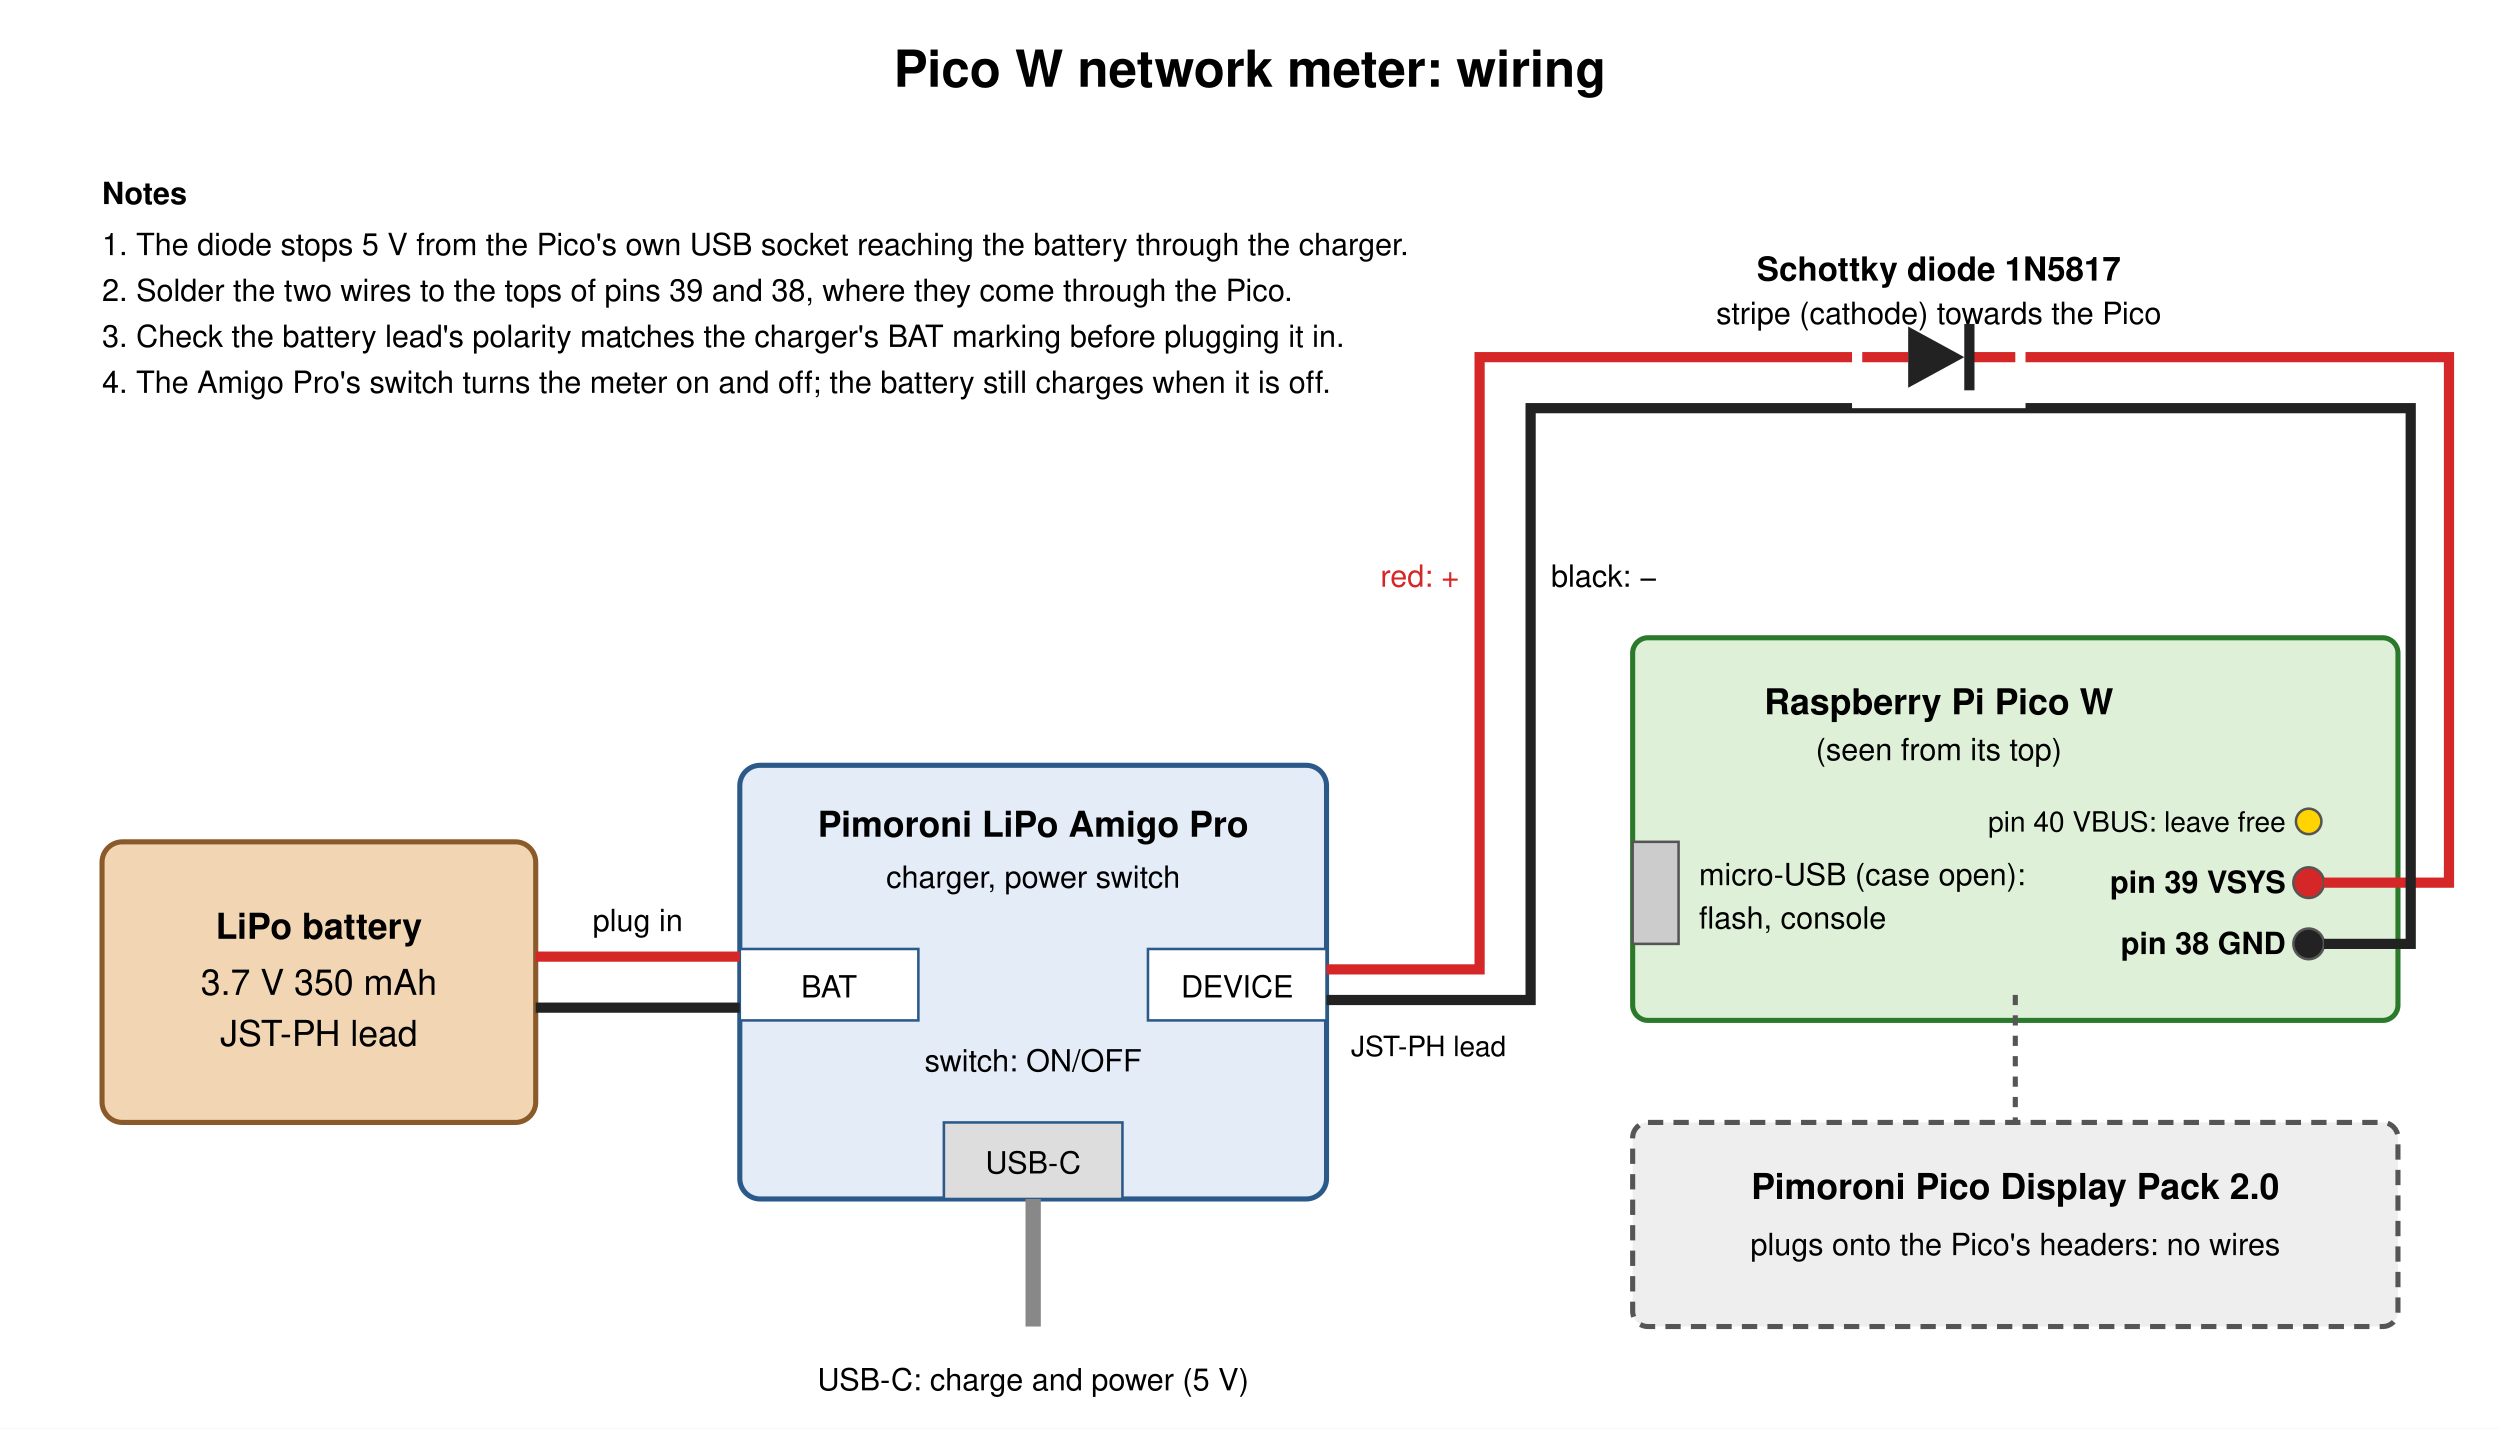
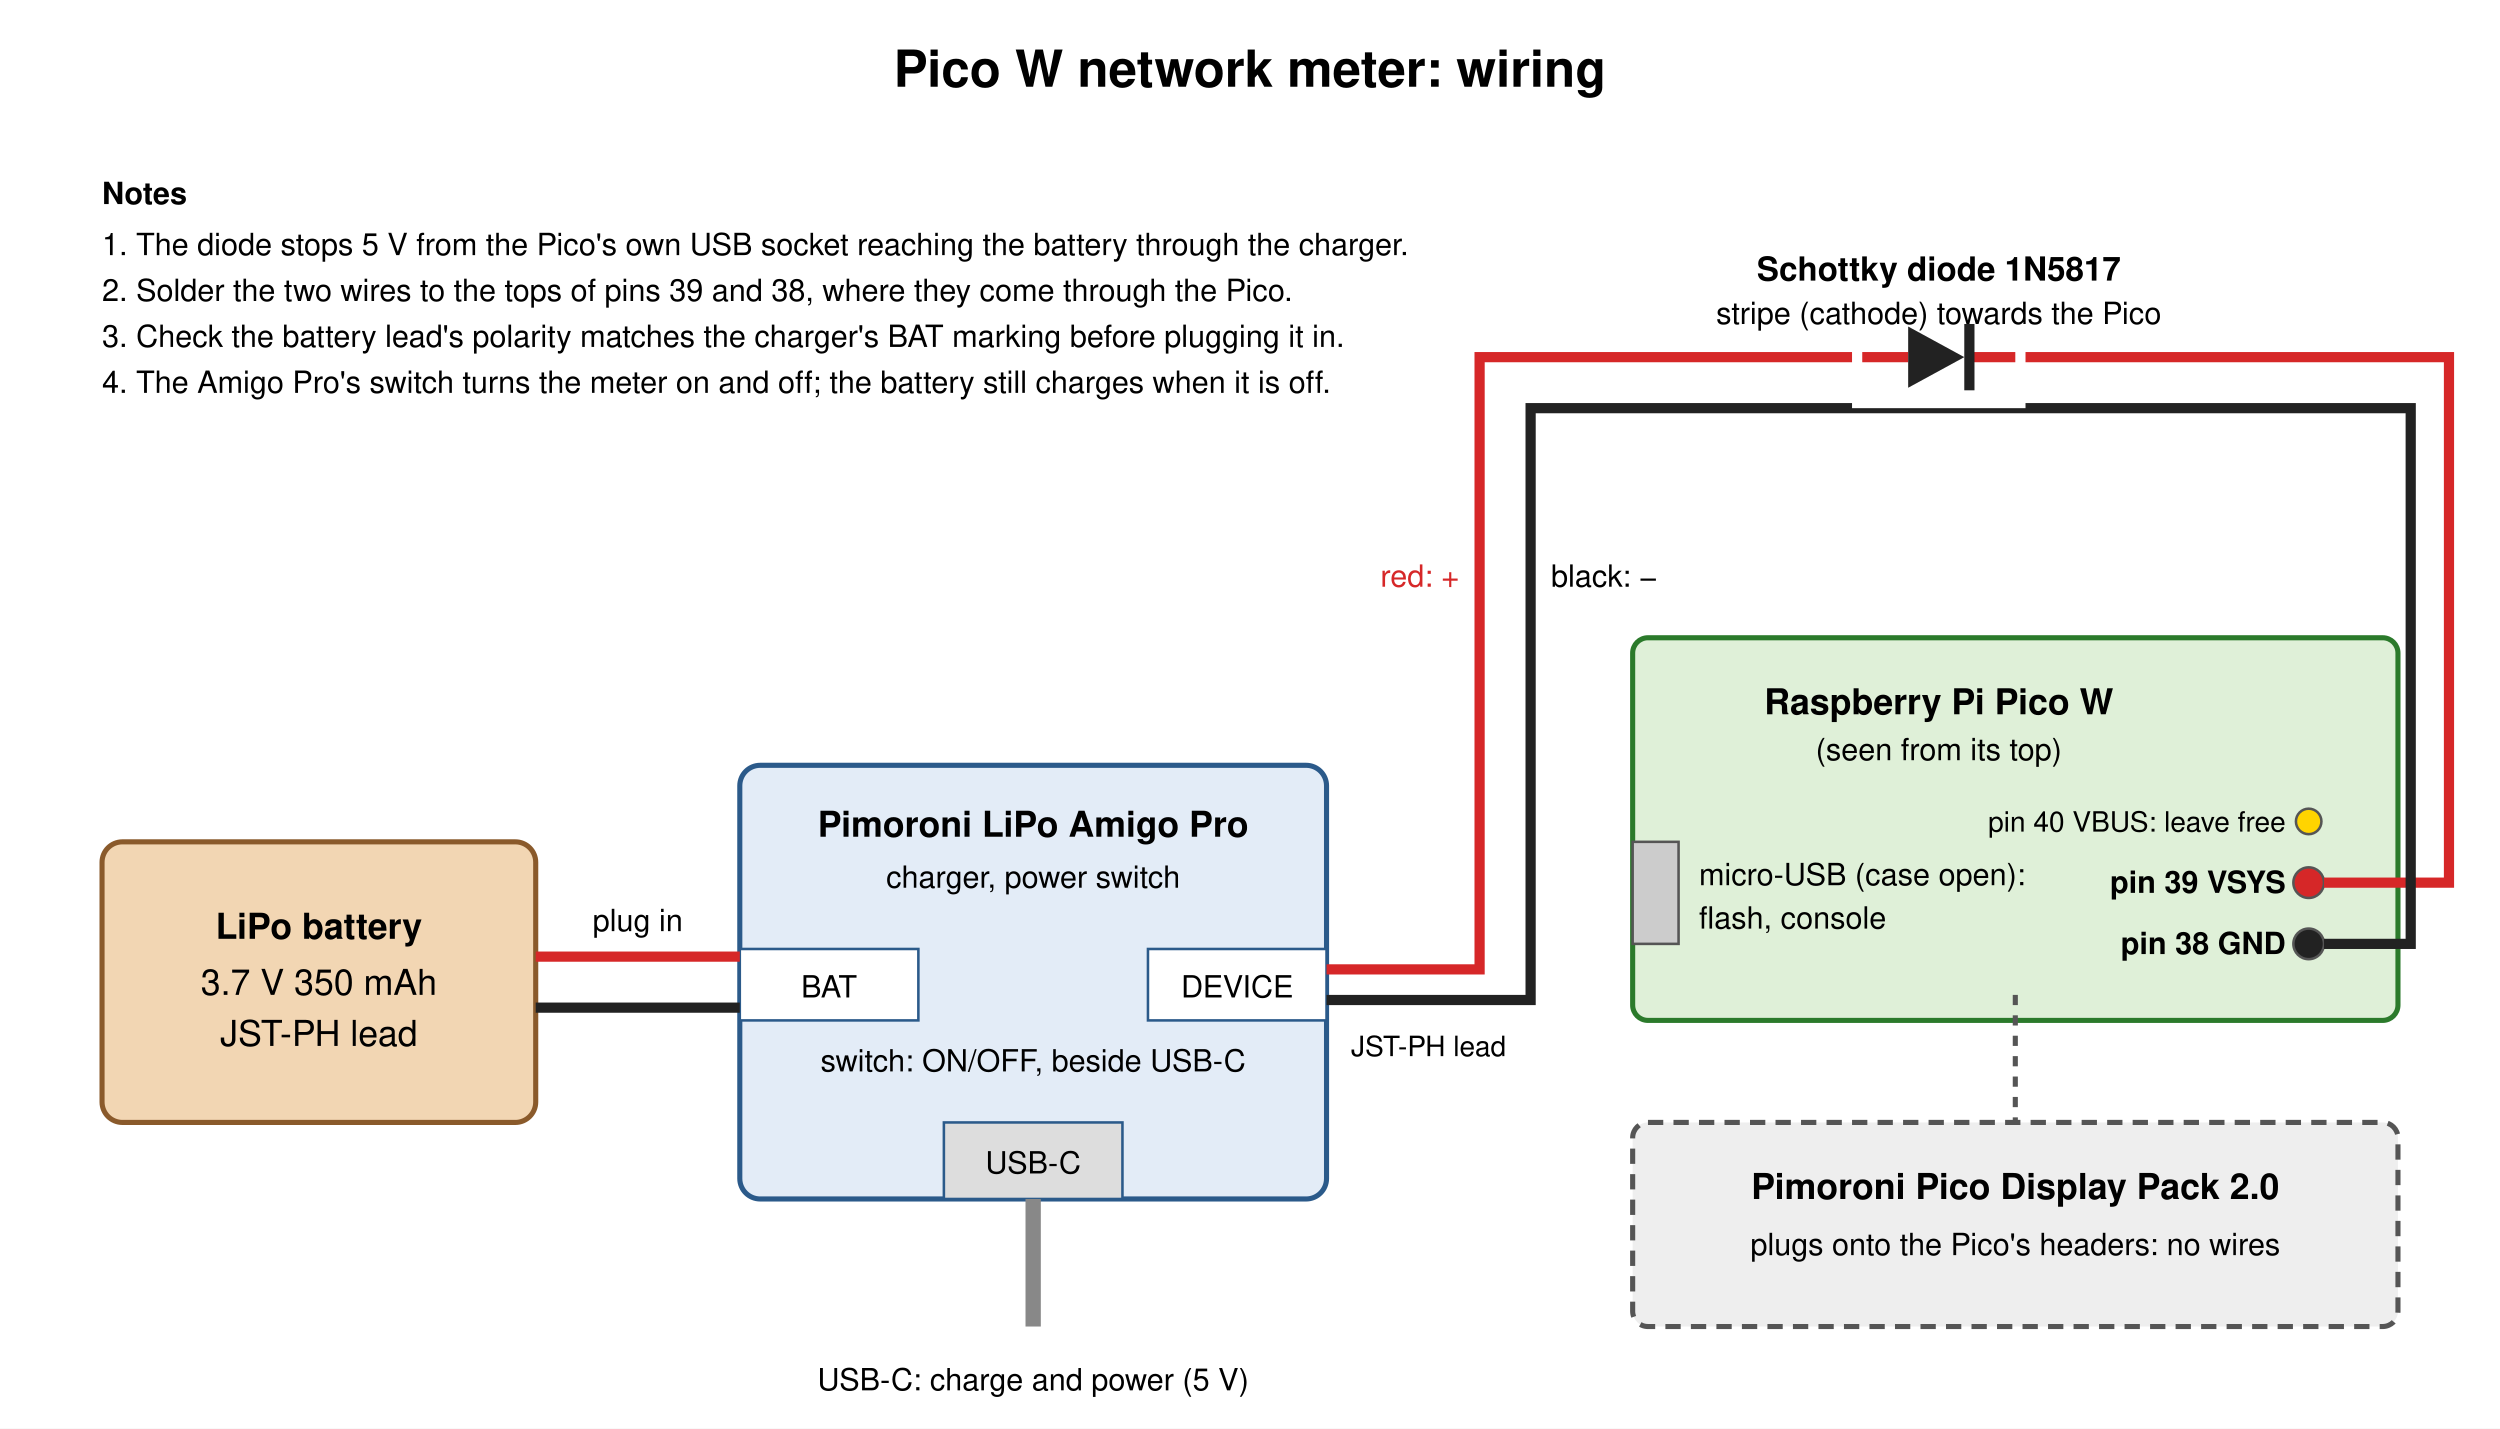
<svg xmlns="http://www.w3.org/2000/svg" width="980" height="560" viewBox="0 0 980 560" font-family="Helvetica, Arial, sans-serif" font-size="14">
  <defs>
    <marker id="dot" markerWidth="8" markerHeight="8" refX="4" refY="4">
      <circle cx="4" cy="4" r="3.5" fill="#222" />
    </marker>
  </defs>
  <rect width="980" height="560" fill="#ffffff" />
  <text x="490" y="34" text-anchor="middle" font-size="20" font-weight="bold">Pico W network meter: wiring</text>
  <g>
    <rect x="40" y="330" width="170" height="110" rx="8" fill="#f2d6b3" stroke="#8a5a2b" stroke-width="2" />
    <text x="125" y="368" text-anchor="middle" font-weight="bold">LiPo battery</text>
    <text x="125" y="390" text-anchor="middle">3.7 V 350 mAh</text>
    <text x="125" y="410" text-anchor="middle">JST-PH lead</text>
  </g>
  <g>
    <rect x="290" y="300" width="230" height="170" rx="8" fill="#e3ecf7" stroke="#2b5a8a" stroke-width="2" />
    <text x="405" y="328" text-anchor="middle" font-weight="bold">Pimoroni LiPo Amigo Pro</text>
    <text x="405" y="348" text-anchor="middle" font-size="12">charger, power switch</text>
    <rect x="290" y="372" width="70" height="28" fill="#fff" stroke="#2b5a8a" />
    <text x="325" y="391" text-anchor="middle" font-size="12">BAT</text>
    <rect x="450" y="372" width="70" height="28" fill="#fff" stroke="#2b5a8a" />
    <text x="485" y="391" text-anchor="middle" font-size="12">DEVICE</text>
    <rect x="370" y="440" width="70" height="30" fill="#ddd" stroke="#2b5a8a" />
    <text x="405" y="460" text-anchor="middle" font-size="12">USB-C</text>
-     <text x="405" y="420" text-anchor="middle" font-size="12">switch: ON/OFF</text>
+     <text x="405" y="420" text-anchor="middle" font-size="12">switch: ON/OFF, beside USB-C</text>
  </g>
  <path d="M210 375 H290" stroke="#d62728" stroke-width="4" fill="none" />
  <path d="M210 395 H290" stroke="#222" stroke-width="4" fill="none" />
  <text x="250" y="365" text-anchor="middle" font-size="12">plug in</text>
  <path d="M405 470 V520" stroke="#888" stroke-width="6" fill="none" />
  <text x="405" y="545" text-anchor="middle" font-size="12">USB-C: charge and power (5 V)</text>
  <g>
    <rect x="640" y="250" width="300" height="150" rx="6" fill="#dff0d8" stroke="#2b7a2b" stroke-width="2" />
    <text x="760" y="280" text-anchor="middle" font-weight="bold">Raspberry Pi Pico W</text>
    <text x="760" y="298" text-anchor="middle" font-size="12">(seen from its top)</text>
    <rect x="640" y="330" width="18" height="40" fill="#ccc" stroke="#555" />
    <text x="666" y="347" font-size="12">micro-USB (case open):</text>
    <text x="666" y="364" font-size="12">flash, console</text>
    <circle cx="905" cy="322" r="5" fill="#ffd400" stroke="#555" />
    <text x="896" y="326" text-anchor="end" font-size="11">pin 40 VBUS: leave free</text>
    <circle cx="905" cy="346" r="6" fill="#d62728" stroke="#555" />
    <text x="896" y="350" text-anchor="end" font-size="12" font-weight="bold">pin 39 VSYS</text>
    <circle cx="905" cy="370" r="6" fill="#222" stroke="#555" />
    <text x="896" y="374" text-anchor="end" font-size="12" font-weight="bold">pin 38 GND</text>
  </g>
  <path d="M520 380 H580 V140 H960 V346 H911" stroke="#d62728" stroke-width="4" fill="none" />
  <path d="M520 392 H600 V160 H945 V370 H911" stroke="#222" stroke-width="4" fill="none" />
  <g transform="translate(760 140)">
    <rect x="-34" y="-20" width="68" height="40" fill="#fff" />
    <path d="M-30 0 H-12" stroke="#d62728" stroke-width="4" />
    <path d="M12 0 H30" stroke="#d62728" stroke-width="4" />
    <polygon points="-12,-12 -12,12 10,0" fill="#222" />
    <path d="M12 -13 V13" stroke="#222" stroke-width="4" />
  </g>
  <text x="760" y="110" text-anchor="middle" font-size="13" font-weight="bold">Schottky diode 1N5817</text>
  <text x="760" y="127" text-anchor="middle" font-size="12">stripe (cathode) towards the Pico</text>
  <text x="572" y="230" text-anchor="end" font-size="12" fill="#d62728">red: +</text>
  <text x="608" y="230" font-size="12">black: −</text>
  <text x="560" y="414" text-anchor="middle" font-size="11">JST-PH lead</text>
  <g>
    <rect x="640" y="440" width="300" height="80" rx="6" fill="#eee" stroke="#555" stroke-width="2" stroke-dasharray="6 4" />
    <text x="790" y="470" text-anchor="middle" font-weight="bold">Pimoroni Pico Display Pack 2.0</text>
    <text x="790" y="492" text-anchor="middle" font-size="12">plugs onto the Pico's headers: no wires</text>
  </g>
  <path d="M790 390 V440" stroke="#555" stroke-width="2" stroke-dasharray="4 4" fill="none" />
  <g font-size="12">
    <text x="40" y="80" font-weight="bold">Notes</text>
    <text x="40" y="100">1. The diode stops 5 V from the Pico's own USB socket reaching the battery through the charger.</text>
    <text x="40" y="118">2. Solder the two wires to the tops of pins 39 and 38, where they come through the Pico.</text>
    <text x="40" y="136">3. Check the battery lead's polarity matches the charger's BAT marking before plugging it in.</text>
    <text x="40" y="154">4. The Amigo Pro's switch turns the meter on and off; the battery still charges when it is off.</text>
  </g>
</svg>
